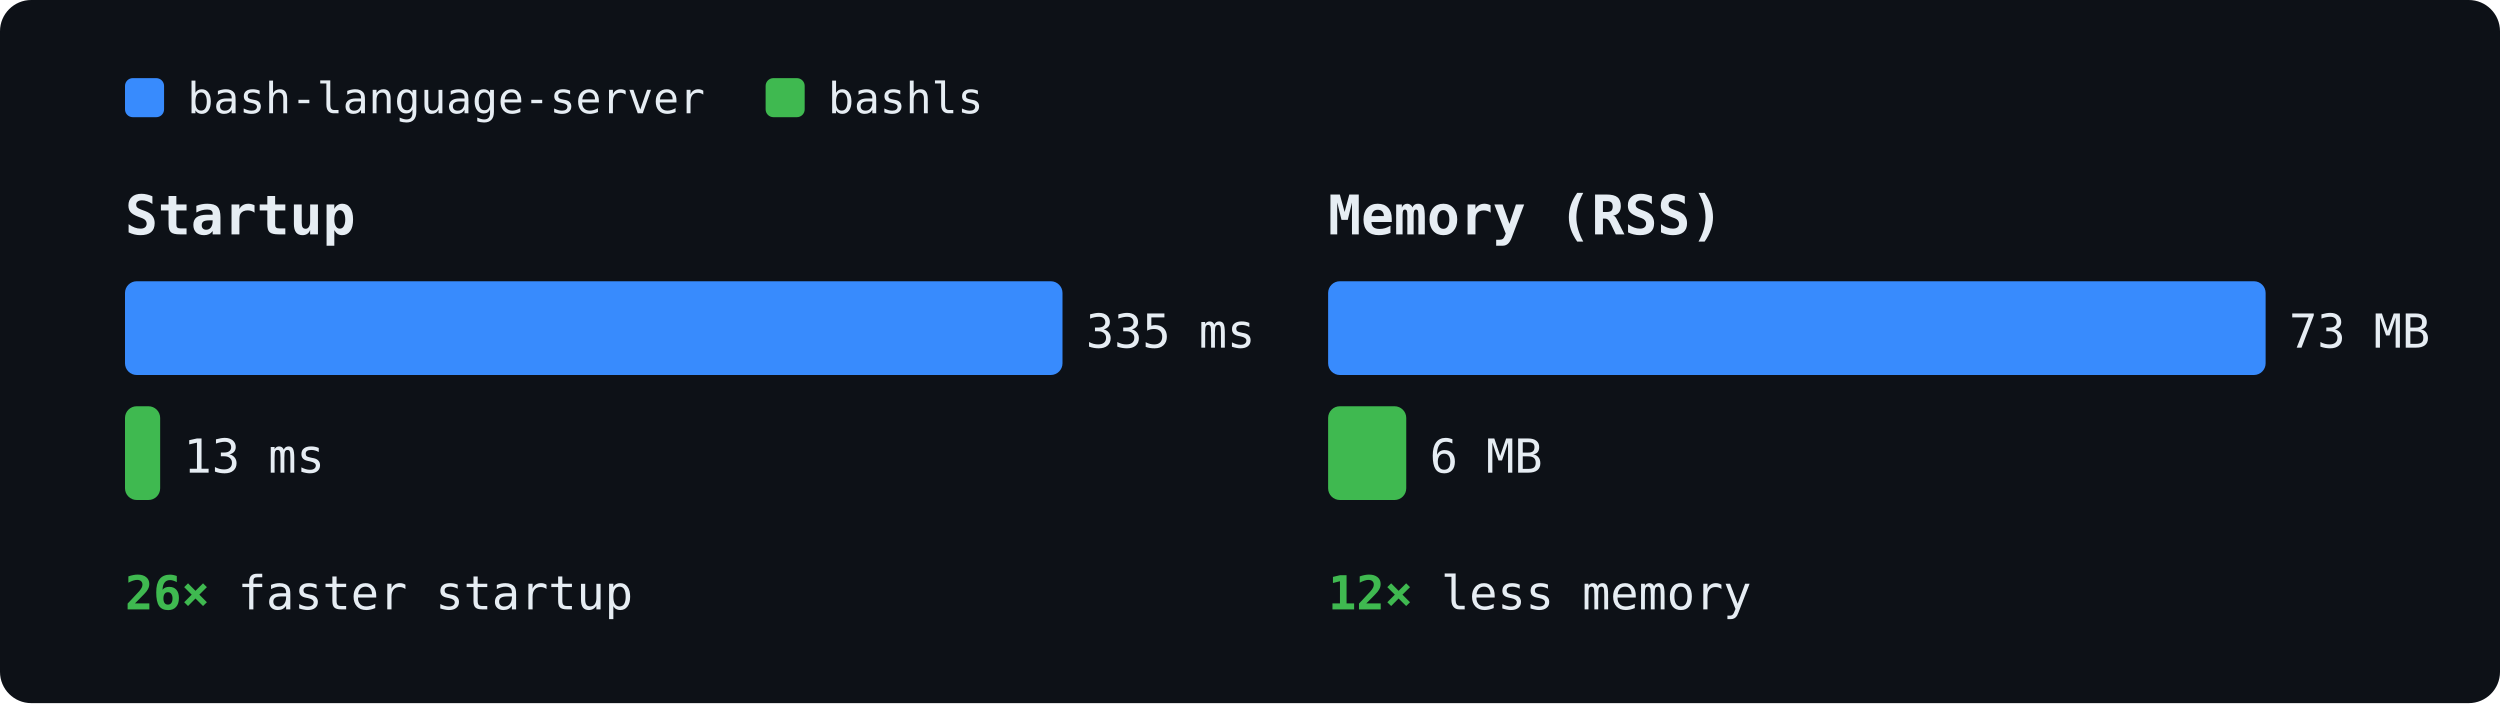
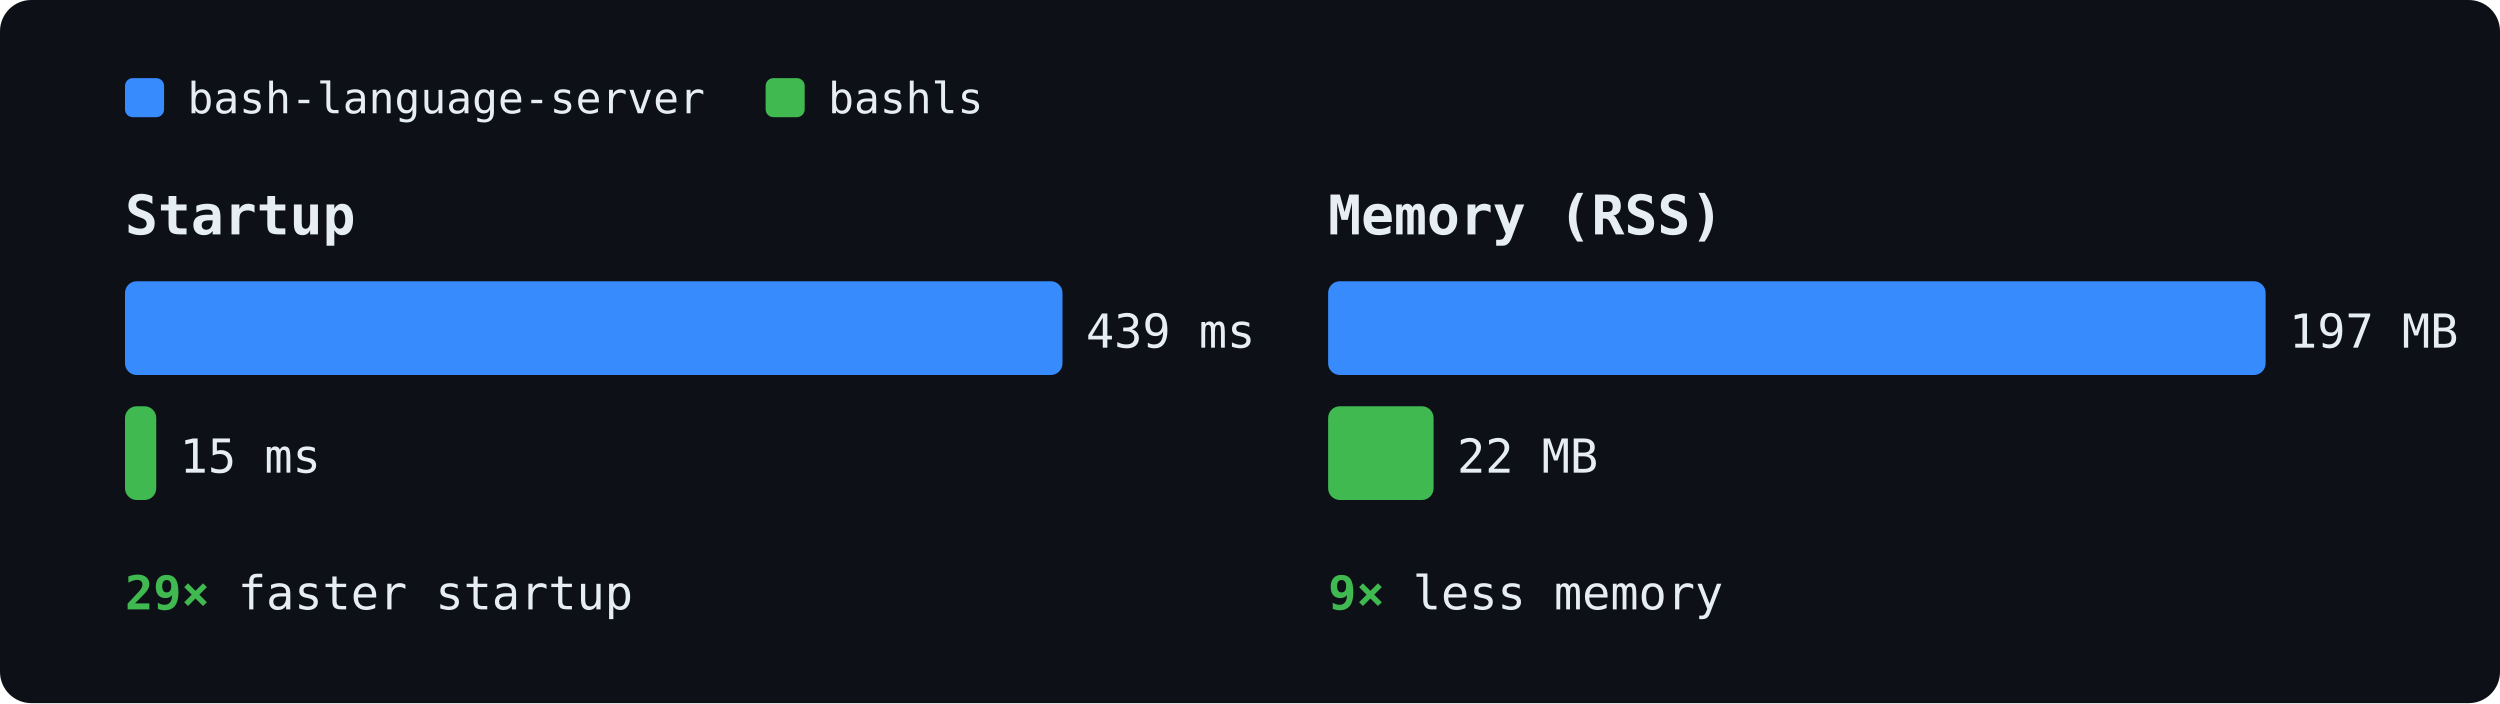
<svg xmlns="http://www.w3.org/2000/svg" width="640" height="180" font-family="ui-monospace,SFMono-Regular,Menlo,Monaco,Consolas,monospace" font-size="13">
  <rect width="640" height="180" fill="#0d1117" rx="8" />
  <rect x="32" y="20" width="10" height="10" fill="#388bfd" rx="2" />
  <text x="48" y="29" fill="#e6edf3" font-size="11">bash-language-server</text>
  <rect x="196" y="20" width="10" height="10" fill="#3fb950" rx="2" />
  <text x="212" y="29" fill="#e6edf3" font-size="11">bashls</text>
  <text x="32" y="60" fill="#e6edf3" font-size="14" font-weight="600">Startup</text>
  <rect x="32" y="72" width="240" height="24" fill="#388bfd" rx="3" />
-   <text x="278" y="89" fill="#e6edf3" font-size="12">335 ms</text>
-   <rect x="32" y="104" width="9" height="24" fill="#3fb950" rx="3" />
-   <text x="47" y="121" fill="#e6edf3" font-size="12">13 ms</text>
+   <text x="278" y="89" fill="#e6edf3" font-size="12">439 ms</text>
+   <rect x="32" y="104" width="8" height="24" fill="#3fb950" rx="3" />
+   <text x="46" y="121" fill="#e6edf3" font-size="12">15 ms</text>
  <text x="32" y="156" fill="#e6edf3" font-size="12">
-     <tspan font-weight="600" fill="#3fb950">26×</tspan> faster startup</text>
+     <tspan font-weight="600" fill="#3fb950">29×</tspan> faster startup</text>
  <text x="340" y="60" fill="#e6edf3" font-size="14" font-weight="600">Memory (RSS)</text>
  <rect x="340" y="72" width="240" height="24" fill="#388bfd" rx="3" />
-   <text x="586" y="89" fill="#e6edf3" font-size="12">73 MB</text>
-   <rect x="340" y="104" width="20" height="24" fill="#3fb950" rx="3" />
-   <text x="366" y="121" fill="#e6edf3" font-size="12">6 MB</text>
+   <text x="586" y="89" fill="#e6edf3" font-size="12">197 MB</text>
+   <rect x="340" y="104" width="27" height="24" fill="#3fb950" rx="3" />
+   <text x="373" y="121" fill="#e6edf3" font-size="12">22 MB</text>
  <text x="340" y="156" fill="#e6edf3" font-size="12">
-     <tspan font-weight="600" fill="#3fb950">12×</tspan> less memory</text>
+     <tspan font-weight="600" fill="#3fb950">9×</tspan> less memory</text>
</svg>
